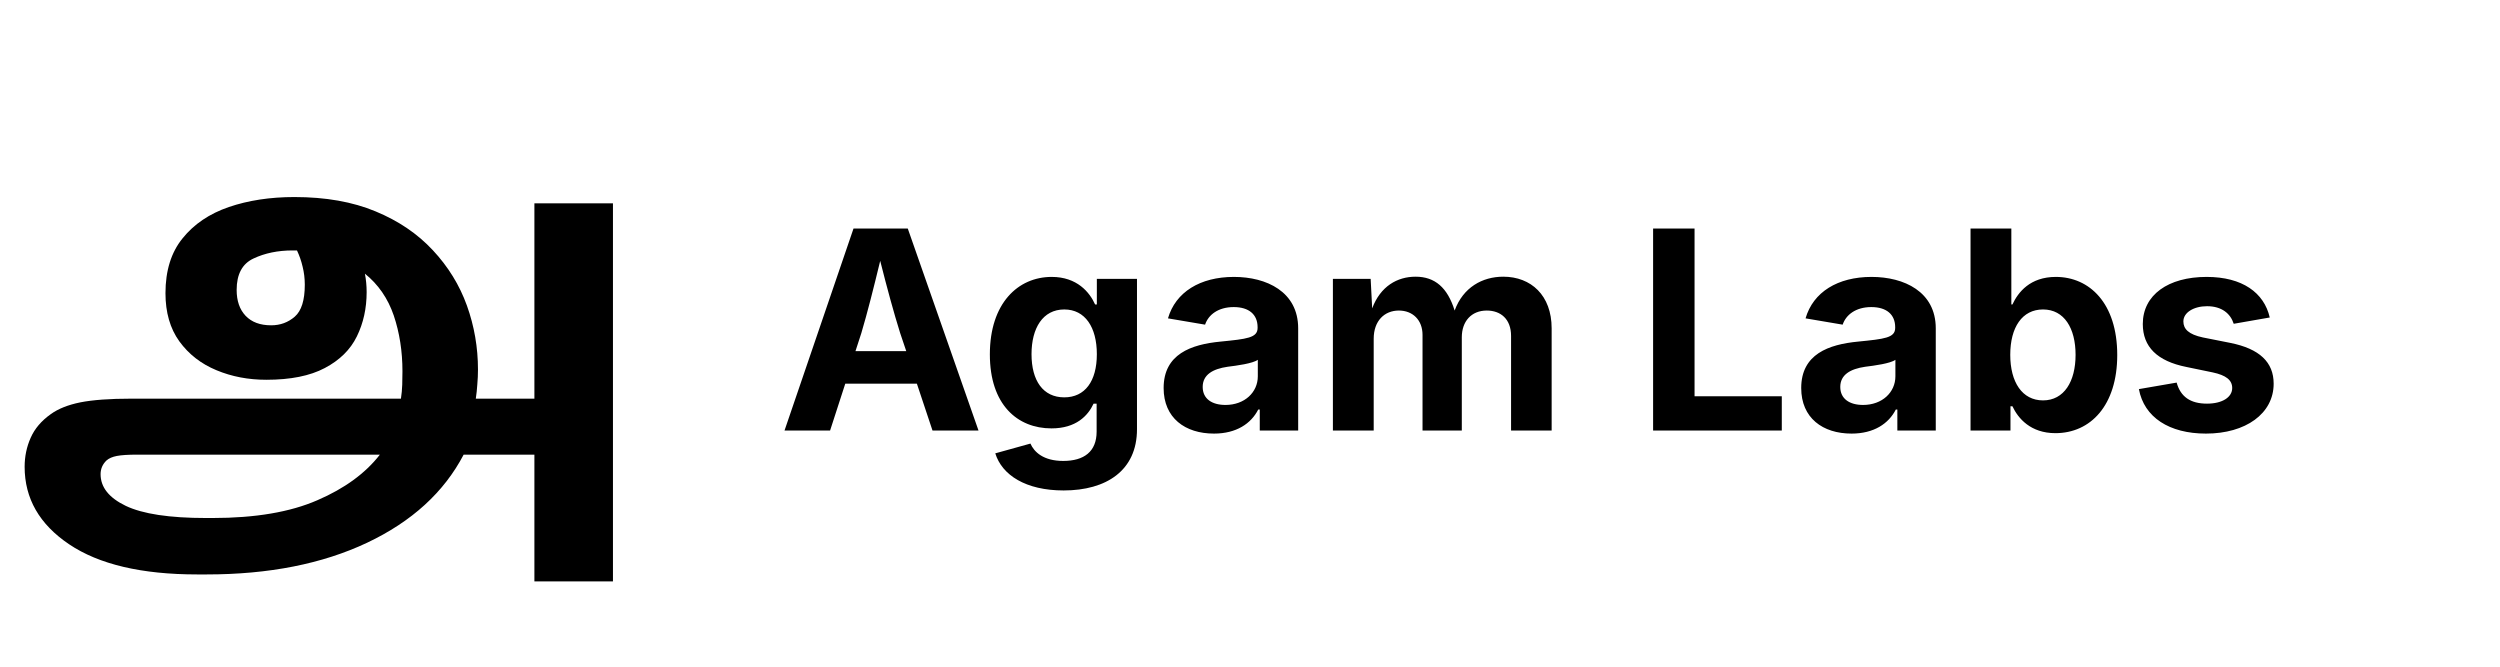
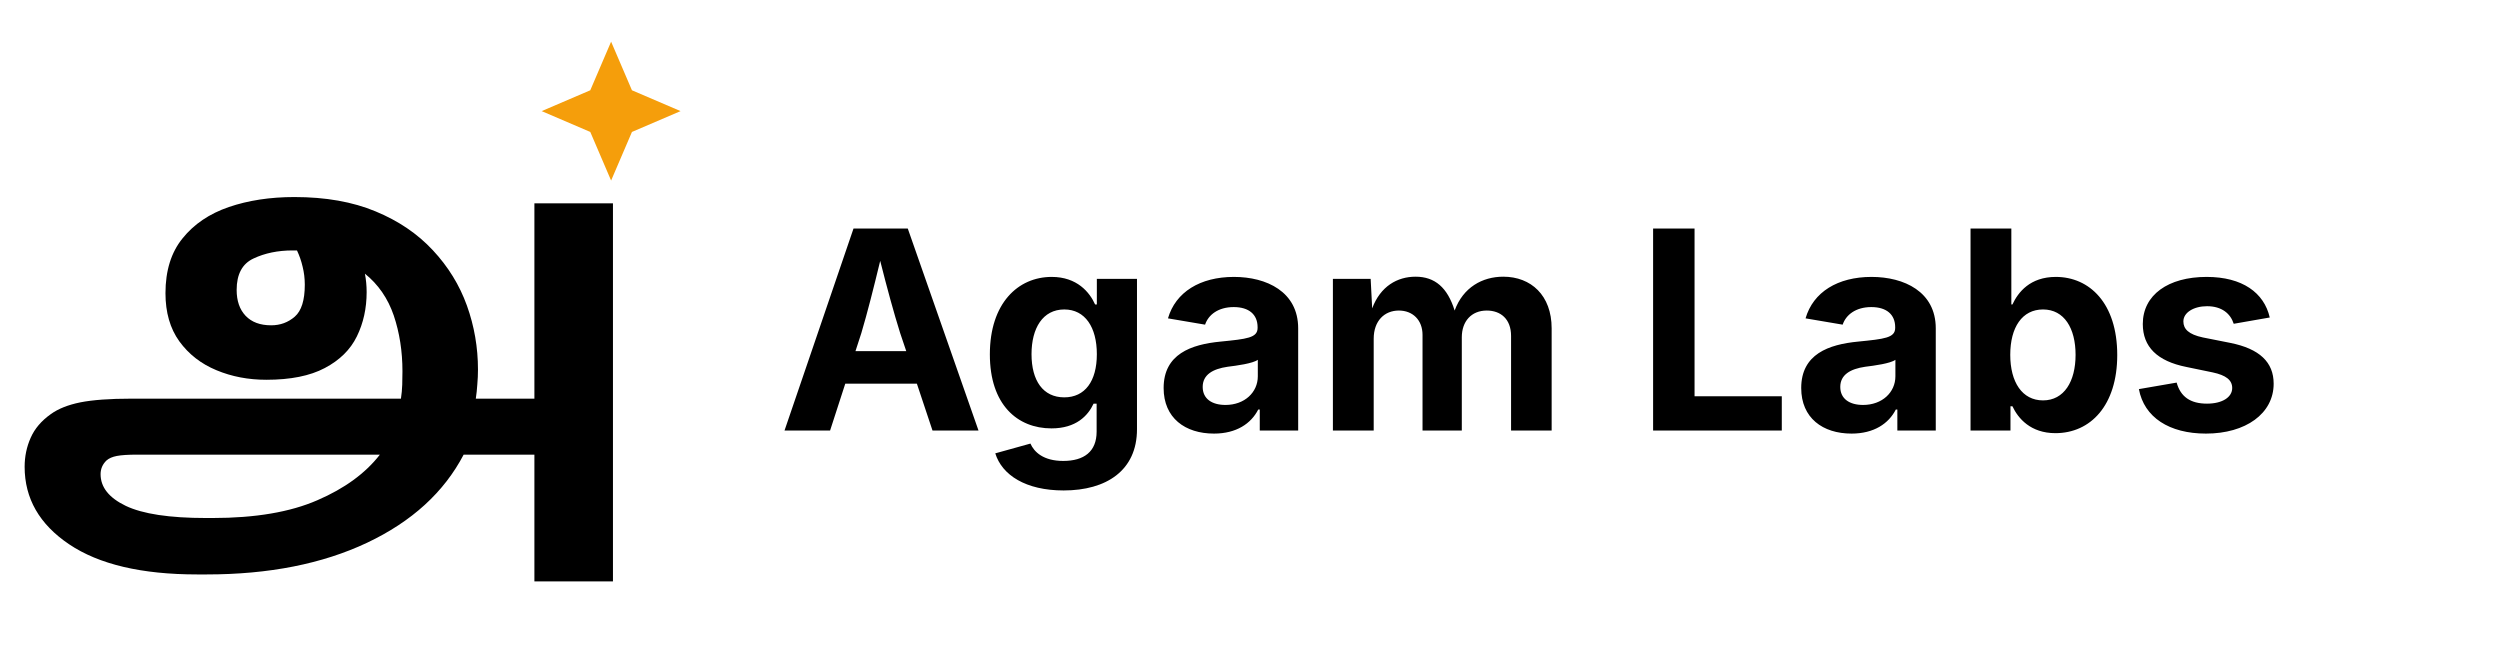
<svg xmlns="http://www.w3.org/2000/svg" width="180" height="48" viewBox="0 0 180 48" fill="none">
  <text x="24" y="36" text-anchor="middle" font-family="'Noto Sans Tamil', sans-serif" font-size="38" font-weight="700" fill="currentColor">அ</text>
+   <path d="M44 3l-1.5 3.5L39 8l3.5 1.5L44 13l1.5-3.5L49 8l-3.5-1.5Z" fill="#F59E0B" />
  <text x="56" y="31" font-family="Inter, -apple-system, sans-serif" font-size="20" font-weight="700" fill="currentColor">Agam Labs</text>
</svg>
